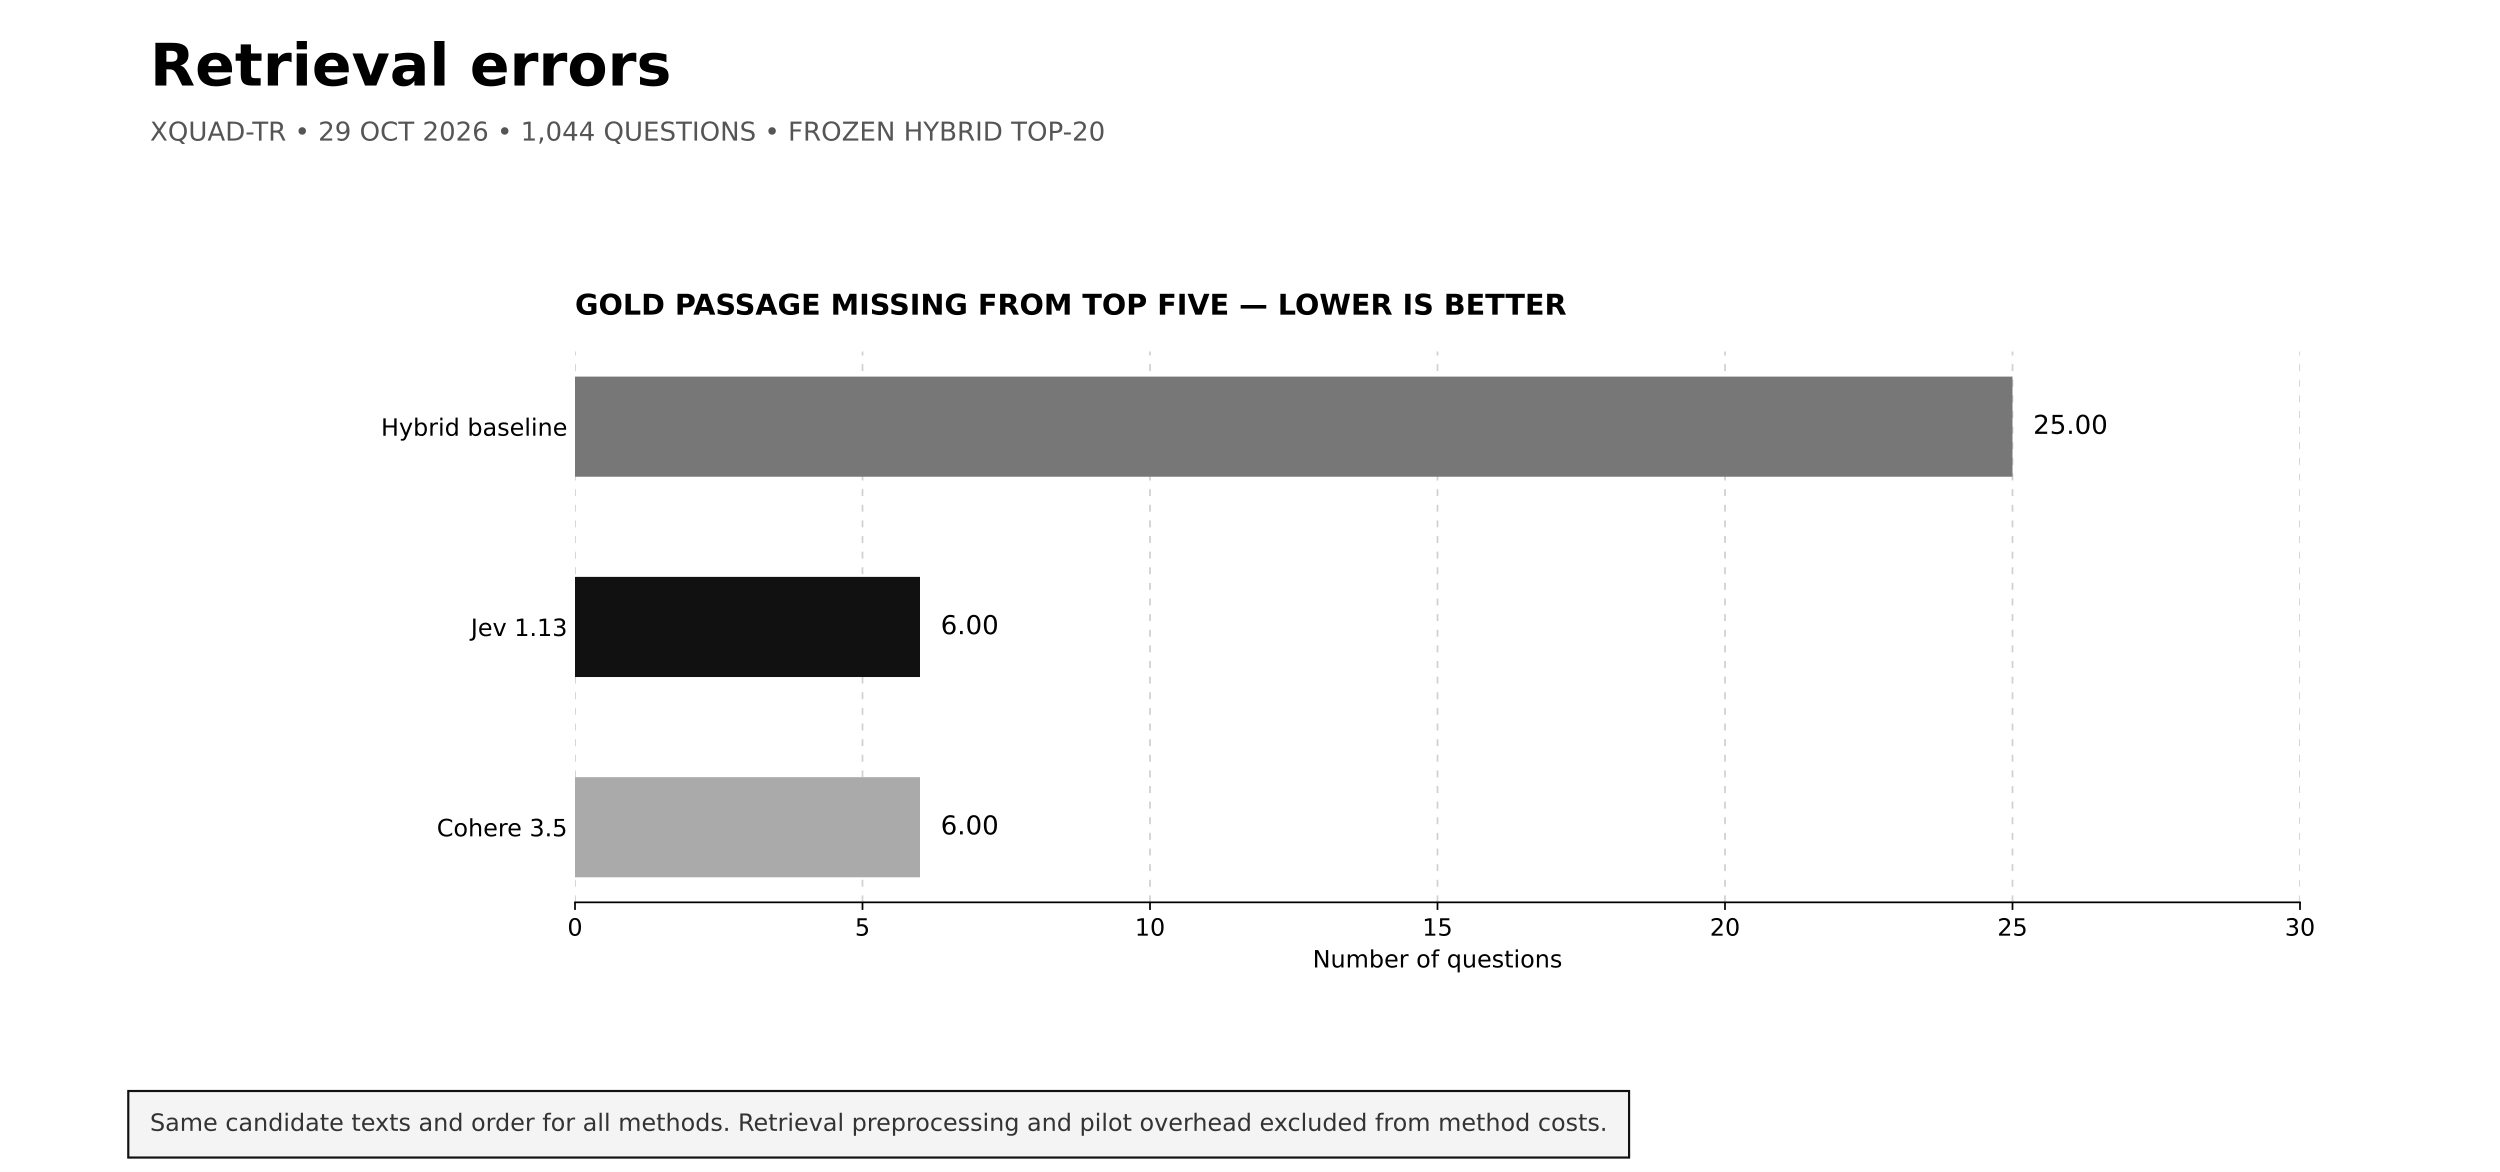
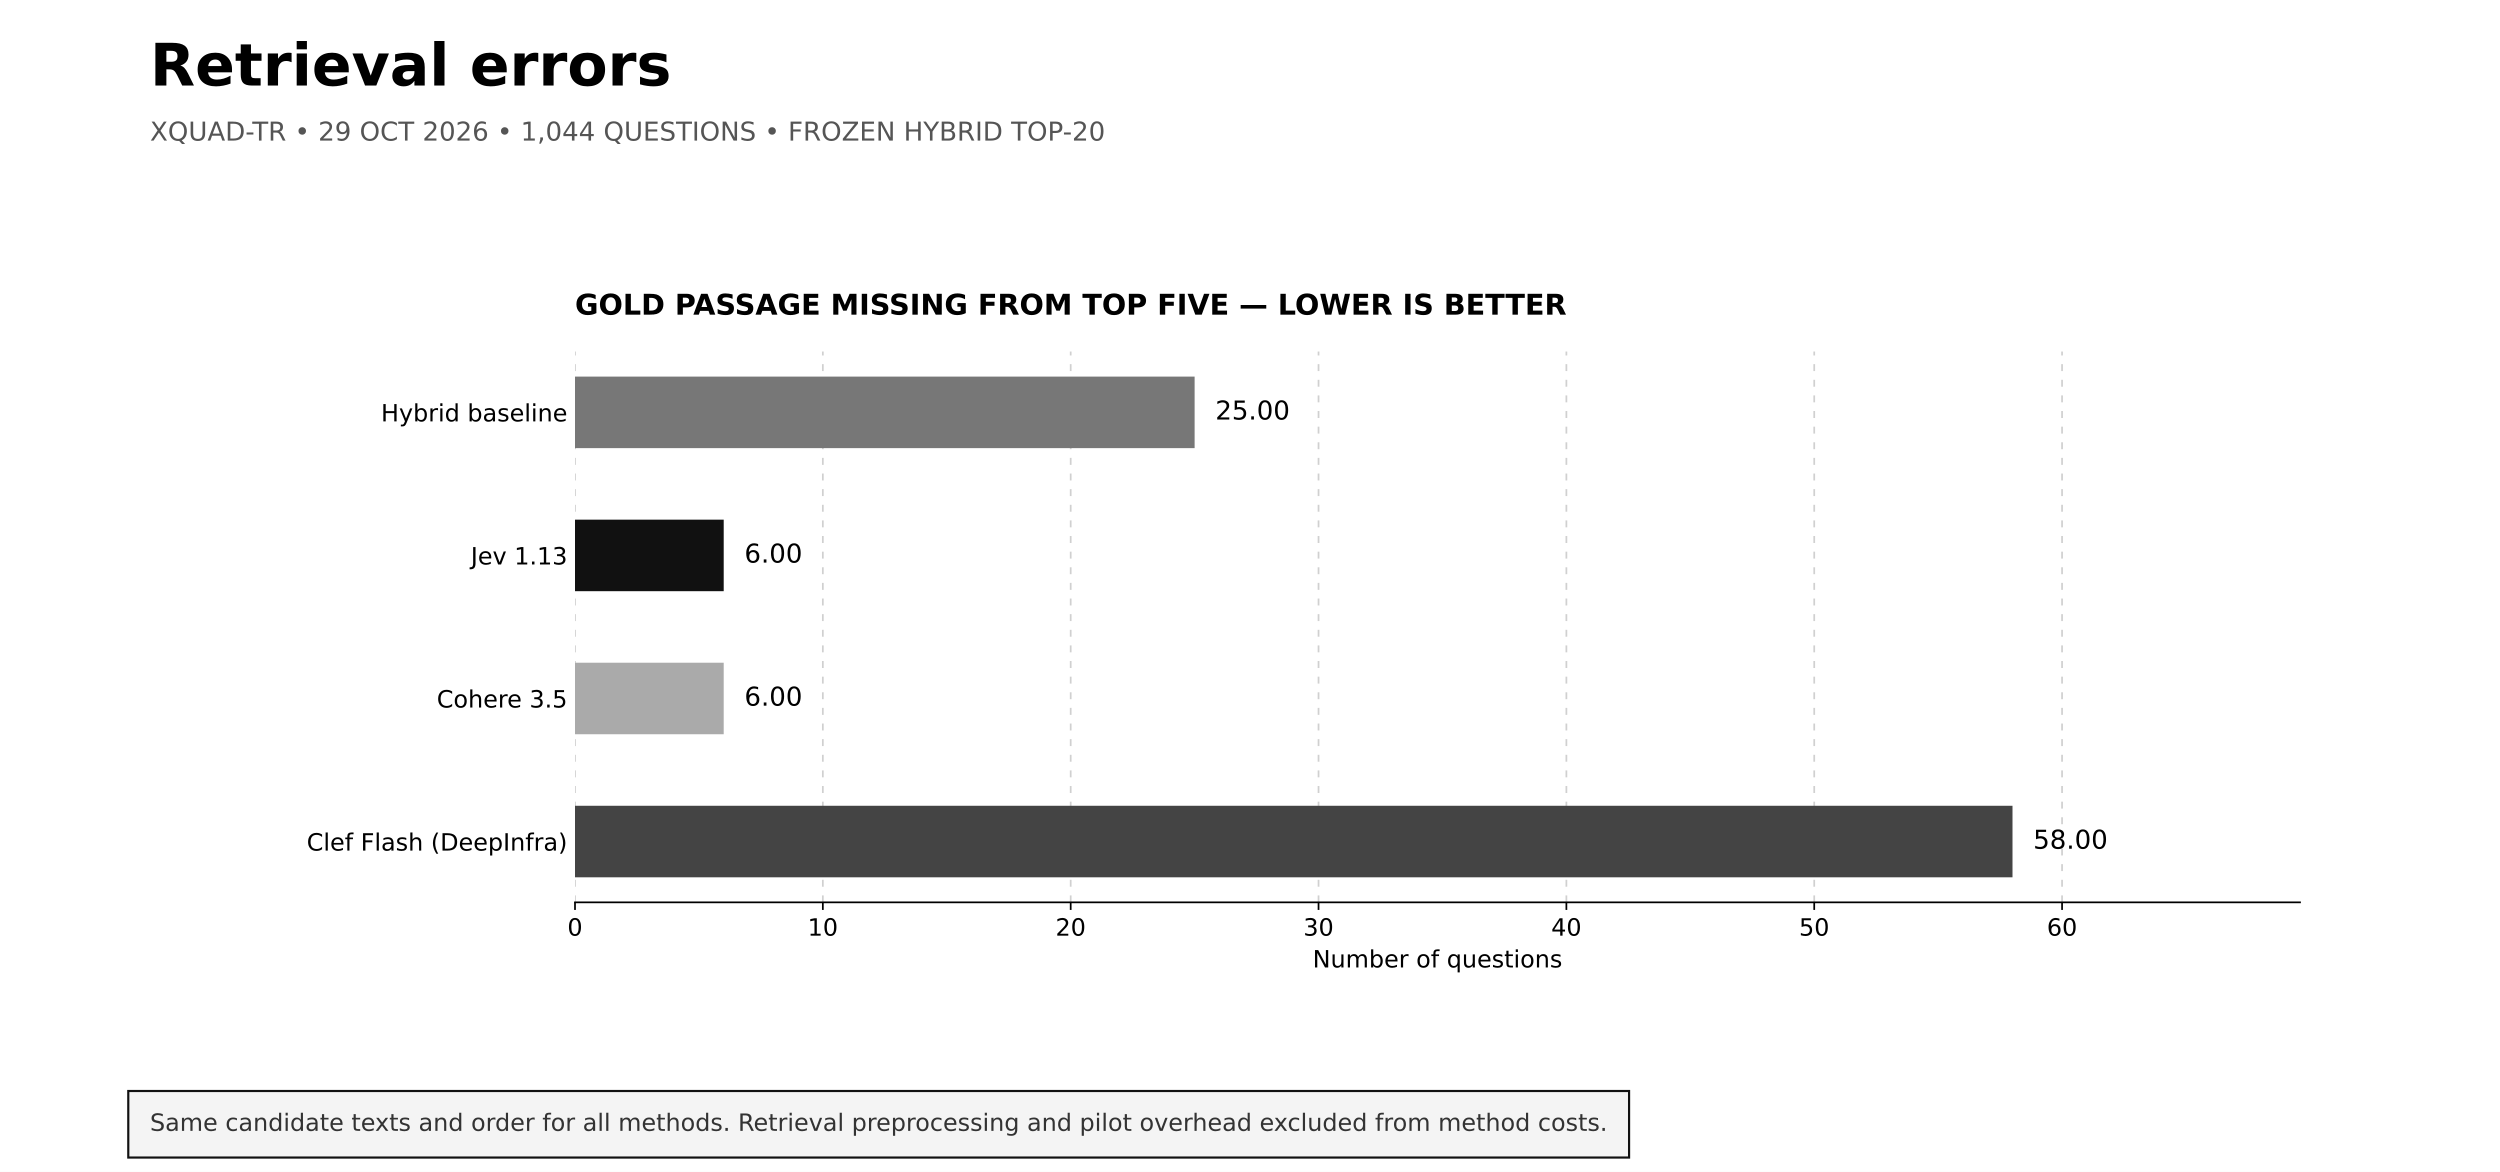
<svg xmlns="http://www.w3.org/2000/svg" xmlns:xlink="http://www.w3.org/1999/xlink" width="1152pt" height="540pt" viewBox="0 0 1152 540" version="1.1">
  <defs>
    <style type="text/css">*{stroke-linejoin: round; stroke-linecap: butt}</style>
  </defs>
  <g id="figure_1">
    <g id="patch_1">
      <path d="M 0 540 L 1152 540 L 1152 0 L 0 0 z " style="fill: #ffffff" />
    </g>
    <g id="axes_1">
      <g id="patch_2">
        <path d="M 264.96 415.8 L 1059.84 415.8 L 1059.84 162 L 264.96 162 z " style="fill: #ffffff" />
      </g>
      <g id="matplotlib.axis_1">
        <g id="xtick_1">
          <g id="line2d_1">
            <path d="M 264.96 415.8 L 264.96 162 " clip-path="url(#pfc490dd623)" style="fill: none; stroke-dasharray: 3.2,4; stroke-dashoffset: 0; stroke: #d0d0d0; stroke-width: 0.8" />
          </g>
          <g id="line2d_2">
            <defs>
              <path id="m28c843591a" d="M 0 0 L 0 3.5 " style="stroke: #000000; stroke-width: 0.8" />
            </defs>
            <g>
              <use xlink:href="#m28c843591a" x="264.96" y="415.8" style="stroke: #000000; stroke-width: 0.8" />
            </g>
          </g>
          <g id="text_1">
            <text style="font-size: 11px; font-family: 'DejaVu Sans'; text-anchor: middle" x="264.96" y="431.158" transform="rotate(-0 264.96 431.1583)">0</text>
          </g>
        </g>
        <g id="xtick_2">
          <g id="line2d_3">
-             <path d="M 397.44 415.8 L 397.44 162 " clip-path="url(#pfc490dd623)" style="fill: none; stroke-dasharray: 3.2,4; stroke-dashoffset: 0; stroke: #d0d0d0; stroke-width: 0.8" />
+             <path d="M 379.167 415.8 L 379.167 162 " clip-path="url(#pfc490dd623)" style="fill: none; stroke-dasharray: 3.2,4; stroke-dashoffset: 0; stroke: #d0d0d0; stroke-width: 0.8" />
          </g>
          <g id="line2d_4">
            <g>
-               <use xlink:href="#m28c843591a" x="397.44" y="415.8" style="stroke: #000000; stroke-width: 0.8" />
+               <use xlink:href="#m28c843591a" x="379.167" y="415.8" style="stroke: #000000; stroke-width: 0.8" />
            </g>
          </g>
          <g id="text_2">
-             <text style="font-size: 11px; font-family: 'DejaVu Sans'; text-anchor: middle" x="397.44" y="431.158" transform="rotate(-0 397.44 431.1583)">5</text>
+             <text style="font-size: 11px; font-family: 'DejaVu Sans'; text-anchor: middle" x="379.167" y="431.158" transform="rotate(-0 379.1669 431.1583)">10</text>
          </g>
        </g>
        <g id="xtick_3">
          <g id="line2d_5">
-             <path d="M 529.92 415.8 L 529.92 162 " clip-path="url(#pfc490dd623)" style="fill: none; stroke-dasharray: 3.2,4; stroke-dashoffset: 0; stroke: #d0d0d0; stroke-width: 0.8" />
+             <path d="M 493.374 415.8 L 493.374 162 " clip-path="url(#pfc490dd623)" style="fill: none; stroke-dasharray: 3.2,4; stroke-dashoffset: 0; stroke: #d0d0d0; stroke-width: 0.8" />
          </g>
          <g id="line2d_6">
            <g>
-               <use xlink:href="#m28c843591a" x="529.92" y="415.8" style="stroke: #000000; stroke-width: 0.8" />
+               <use xlink:href="#m28c843591a" x="493.374" y="415.8" style="stroke: #000000; stroke-width: 0.8" />
            </g>
          </g>
          <g id="text_3">
-             <text style="font-size: 11px; font-family: 'DejaVu Sans'; text-anchor: middle" x="529.92" y="431.158" transform="rotate(-0 529.92 431.1583)">10</text>
+             <text style="font-size: 11px; font-family: 'DejaVu Sans'; text-anchor: middle" x="493.374" y="431.158" transform="rotate(-0 493.3738 431.1583)">20</text>
          </g>
        </g>
        <g id="xtick_4">
          <g id="line2d_7">
-             <path d="M 662.4 415.8 L 662.4 162 " clip-path="url(#pfc490dd623)" style="fill: none; stroke-dasharray: 3.2,4; stroke-dashoffset: 0; stroke: #d0d0d0; stroke-width: 0.8" />
+             <path d="M 607.581 415.8 L 607.581 162 " clip-path="url(#pfc490dd623)" style="fill: none; stroke-dasharray: 3.2,4; stroke-dashoffset: 0; stroke: #d0d0d0; stroke-width: 0.8" />
          </g>
          <g id="line2d_8">
            <g>
-               <use xlink:href="#m28c843591a" x="662.4" y="415.8" style="stroke: #000000; stroke-width: 0.8" />
+               <use xlink:href="#m28c843591a" x="607.581" y="415.8" style="stroke: #000000; stroke-width: 0.8" />
            </g>
          </g>
          <g id="text_4">
-             <text style="font-size: 11px; font-family: 'DejaVu Sans'; text-anchor: middle" x="662.4" y="431.158" transform="rotate(-0 662.4 431.1583)">15</text>
+             <text style="font-size: 11px; font-family: 'DejaVu Sans'; text-anchor: middle" x="607.581" y="431.158" transform="rotate(-0 607.5807 431.1583)">30</text>
          </g>
        </g>
        <g id="xtick_5">
          <g id="line2d_9">
-             <path d="M 794.88 415.8 L 794.88 162 " clip-path="url(#pfc490dd623)" style="fill: none; stroke-dasharray: 3.2,4; stroke-dashoffset: 0; stroke: #d0d0d0; stroke-width: 0.8" />
+             <path d="M 721.788 415.8 L 721.788 162 " clip-path="url(#pfc490dd623)" style="fill: none; stroke-dasharray: 3.2,4; stroke-dashoffset: 0; stroke: #d0d0d0; stroke-width: 0.8" />
          </g>
          <g id="line2d_10">
            <g>
-               <use xlink:href="#m28c843591a" x="794.88" y="415.8" style="stroke: #000000; stroke-width: 0.8" />
+               <use xlink:href="#m28c843591a" x="721.788" y="415.8" style="stroke: #000000; stroke-width: 0.8" />
            </g>
          </g>
          <g id="text_5">
-             <text style="font-size: 11px; font-family: 'DejaVu Sans'; text-anchor: middle" x="794.88" y="431.158" transform="rotate(-0 794.88 431.1583)">20</text>
+             <text style="font-size: 11px; font-family: 'DejaVu Sans'; text-anchor: middle" x="721.788" y="431.158" transform="rotate(-0 721.7876 431.1583)">40</text>
          </g>
        </g>
        <g id="xtick_6">
          <g id="line2d_11">
-             <path d="M 927.36 415.8 L 927.36 162 " clip-path="url(#pfc490dd623)" style="fill: none; stroke-dasharray: 3.2,4; stroke-dashoffset: 0; stroke: #d0d0d0; stroke-width: 0.8" />
+             <path d="M 835.994 415.8 L 835.994 162 " clip-path="url(#pfc490dd623)" style="fill: none; stroke-dasharray: 3.2,4; stroke-dashoffset: 0; stroke: #d0d0d0; stroke-width: 0.8" />
          </g>
          <g id="line2d_12">
            <g>
-               <use xlink:href="#m28c843591a" x="927.36" y="415.8" style="stroke: #000000; stroke-width: 0.8" />
+               <use xlink:href="#m28c843591a" x="835.994" y="415.8" style="stroke: #000000; stroke-width: 0.8" />
            </g>
          </g>
          <g id="text_6">
-             <text style="font-size: 11px; font-family: 'DejaVu Sans'; text-anchor: middle" x="927.36" y="431.158" transform="rotate(-0 927.36 431.1583)">25</text>
+             <text style="font-size: 11px; font-family: 'DejaVu Sans'; text-anchor: middle" x="835.994" y="431.158" transform="rotate(-0 835.9945 431.1583)">50</text>
          </g>
        </g>
        <g id="xtick_7">
          <g id="line2d_13">
-             <path d="M 1059.84 415.8 L 1059.84 162 " clip-path="url(#pfc490dd623)" style="fill: none; stroke-dasharray: 3.2,4; stroke-dashoffset: 0; stroke: #d0d0d0; stroke-width: 0.8" />
+             <path d="M 950.201 415.8 L 950.201 162 " clip-path="url(#pfc490dd623)" style="fill: none; stroke-dasharray: 3.2,4; stroke-dashoffset: 0; stroke: #d0d0d0; stroke-width: 0.8" />
          </g>
          <g id="line2d_14">
            <g>
-               <use xlink:href="#m28c843591a" x="1059.84" y="415.8" style="stroke: #000000; stroke-width: 0.8" />
+               <use xlink:href="#m28c843591a" x="950.201" y="415.8" style="stroke: #000000; stroke-width: 0.8" />
            </g>
          </g>
          <g id="text_7">
-             <text style="font-size: 11px; font-family: 'DejaVu Sans'; text-anchor: middle" x="1059.84" y="431.158" transform="rotate(-0 1059.84 431.1583)">30</text>
+             <text style="font-size: 11px; font-family: 'DejaVu Sans'; text-anchor: middle" x="950.201" y="431.158" transform="rotate(-0 950.2014 431.1583)">60</text>
          </g>
        </g>
        <g id="text_8">
          <text style="font-size: 11px; font-family: 'DejaVu Sans'; text-anchor: middle" x="662.4" y="445.804" transform="rotate(-0 662.4 445.8042)">Number of questions</text>
        </g>
      </g>
      <g id="matplotlib.axis_2">
        <g id="ytick_1">
          <g id="line2d_15" />
          <g id="text_9">
-             <text style="font-size: 11px; font-family: 'DejaVu Sans'; text-anchor: end" x="261.46" y="200.788" transform="rotate(-0 261.46 200.7882)">Hybrid baseline</text>
+             <text style="font-size: 11px; font-family: 'DejaVu Sans'; text-anchor: end" x="261.46" y="194.196" transform="rotate(-0 261.46 194.196)">Hybrid baseline</text>
          </g>
        </g>
        <g id="ytick_2">
          <g id="line2d_16" />
          <g id="text_10">
-             <text style="font-size: 11px; font-family: 'DejaVu Sans'; text-anchor: end" x="261.46" y="293.079" transform="rotate(-0 261.46 293.0791)">Jev 1.13</text>
+             <text style="font-size: 11px; font-family: 'DejaVu Sans'; text-anchor: end" x="261.46" y="260.118" transform="rotate(-0 261.46 260.1181)">Jev 1.13</text>
          </g>
        </g>
        <g id="ytick_3">
          <g id="line2d_17" />
          <g id="text_11">
-             <text style="font-size: 11px; font-family: 'DejaVu Sans'; text-anchor: end" x="261.46" y="385.37" transform="rotate(-0 261.46 385.37)">Cohere 3.5</text>
+             <text style="font-size: 11px; font-family: 'DejaVu Sans'; text-anchor: end" x="261.46" y="326.04" transform="rotate(-0 261.46 326.0402)">Cohere 3.5</text>
+           </g>
+         </g>
+         <g id="ytick_4">
+           <g id="line2d_18" />
+           <g id="text_12">
+             <text style="font-size: 11px; font-family: 'DejaVu Sans'; text-anchor: end" x="261.46" y="391.962" transform="rotate(-0 261.46 391.9623)">Clef Flash (DeepInfra)</text>
          </g>
        </g>
      </g>
      <g id="patch_3">
-         <path d="M 264.96 173.536 L 927.36 173.536 L 927.36 219.682 L 264.96 219.682 z " clip-path="url(#pfc490dd623)" style="fill: #777777" />
+         <path d="M 264.96 173.536 L 550.477 173.536 L 550.477 206.497 L 264.96 206.497 z " clip-path="url(#pfc490dd623)" style="fill: #777777" />
      </g>
      <g id="patch_4">
-         <path d="M 264.96 265.827 L 423.936 265.827 L 423.936 311.973 L 264.96 311.973 z " clip-path="url(#pfc490dd623)" style="fill: #111111" />
+         <path d="M 264.96 239.458 L 333.484 239.458 L 333.484 272.419 L 264.96 272.419 z " clip-path="url(#pfc490dd623)" style="fill: #111111" />
      </g>
      <g id="patch_5">
-         <path d="M 264.96 358.118 L 423.936 358.118 L 423.936 404.264 L 264.96 404.264 z " clip-path="url(#pfc490dd623)" style="fill: #aaaaaa" />
+         <path d="M 264.96 305.381 L 333.484 305.381 L 333.484 338.342 L 264.96 338.342 z " clip-path="url(#pfc490dd623)" style="fill: #aaaaaa" />
      </g>
      <g id="patch_6">
+         <path d="M 264.96 371.303 L 927.36 371.303 L 927.36 404.264 L 264.96 404.264 z " clip-path="url(#pfc490dd623)" style="fill: #444444" />
+       </g>
+       <g id="patch_7">
        <path d="M 264.96 415.8 L 1059.84 415.8 " style="fill: none; stroke: #000000; stroke-width: 0.8; stroke-linejoin: miter; stroke-linecap: square" />
      </g>
-       <g id="text_12">
-         <text style="font-size: 12px; font-family: 'DejaVu Sans'; text-anchor: start" x="936.899" y="199.92" transform="rotate(-0 936.8986 199.9203)">25.00</text>
-       </g>
      <g id="text_13">
-         <text style="font-size: 12px; font-family: 'DejaVu Sans'; text-anchor: start" x="433.475" y="292.211" transform="rotate(-0 433.4746 292.2113)">6.00</text>
+         <text style="font-size: 12px; font-family: 'DejaVu Sans'; text-anchor: start" x="560.016" y="193.328" transform="rotate(-0 560.0158 193.3281)">25.00</text>
      </g>
      <g id="text_14">
-         <text style="font-size: 12px; font-family: 'DejaVu Sans'; text-anchor: start" x="433.475" y="384.502" transform="rotate(-0 433.4746 384.5022)">6.00</text>
+         <text style="font-size: 12px; font-family: 'DejaVu Sans'; text-anchor: start" x="343.023" y="259.25" transform="rotate(-0 343.0227 259.2502)">6.00</text>
      </g>
      <g id="text_15">
+         <text style="font-size: 12px; font-family: 'DejaVu Sans'; text-anchor: start" x="343.023" y="325.172" transform="rotate(-0 343.0227 325.1723)">6.00</text>
+       </g>
+       <g id="text_16">
+         <text style="font-size: 12px; font-family: 'DejaVu Sans'; text-anchor: start" x="936.899" y="391.094" transform="rotate(-0 936.8986 391.0944)">58.00</text>
+       </g>
+       <g id="text_17">
        <text style="font-weight: 700; font-size: 13.2px; font-family: 'DejaVu Sans'; text-anchor: start" x="264.96" y="145" transform="rotate(-0 264.96 145)">GOLD PASSAGE MISSING FROM TOP FIVE — LOWER IS BETTER</text>
      </g>
    </g>
-     <g id="text_16">
+     <g id="text_18">
      <text style="font-weight: 700; font-size: 27px; font-family: 'DejaVu Sans'; text-anchor: start" x="69.12" y="39.416" transform="rotate(-0 69.12 39.41578)">Retrieval errors</text>
    </g>
-     <g id="text_17">
+     <g id="text_19">
      <text style="font-size: 12px; font-family: 'DejaVu Sans'; text-anchor: start; fill: #555555" x="69.12" y="64.8" transform="rotate(-0 69.12 64.8)">XQUAD-TR  •  29 OCT 2026  •  1,044 QUESTIONS  •  FROZEN HYBRID TOP-20</text>
    </g>
-     <g id="text_18">
-       <g id="patch_7">
+     <g id="text_20">
+       <g id="patch_8">
        <path d="M 59.11 533.398 L 750.68 533.398 L 750.68 502.732 L 59.11 502.732 z " style="fill: #f4f4f4; stroke: #111111; stroke-linejoin: miter" />
      </g>
      <text style="font-size: 11px; font-family: 'DejaVu Sans'; text-anchor: start; fill: #333333" x="69.12" y="521.1" transform="rotate(-0 69.12 521.1)">Same candidate texts and order for all methods. Retrieval preprocessing and pilot overhead excluded from method costs.</text>
    </g>
  </g>
  <defs>
    <clipPath id="pfc490dd623">
      <rect x="264.96" y="162" width="794.88" height="253.8" />
    </clipPath>
  </defs>
</svg>
